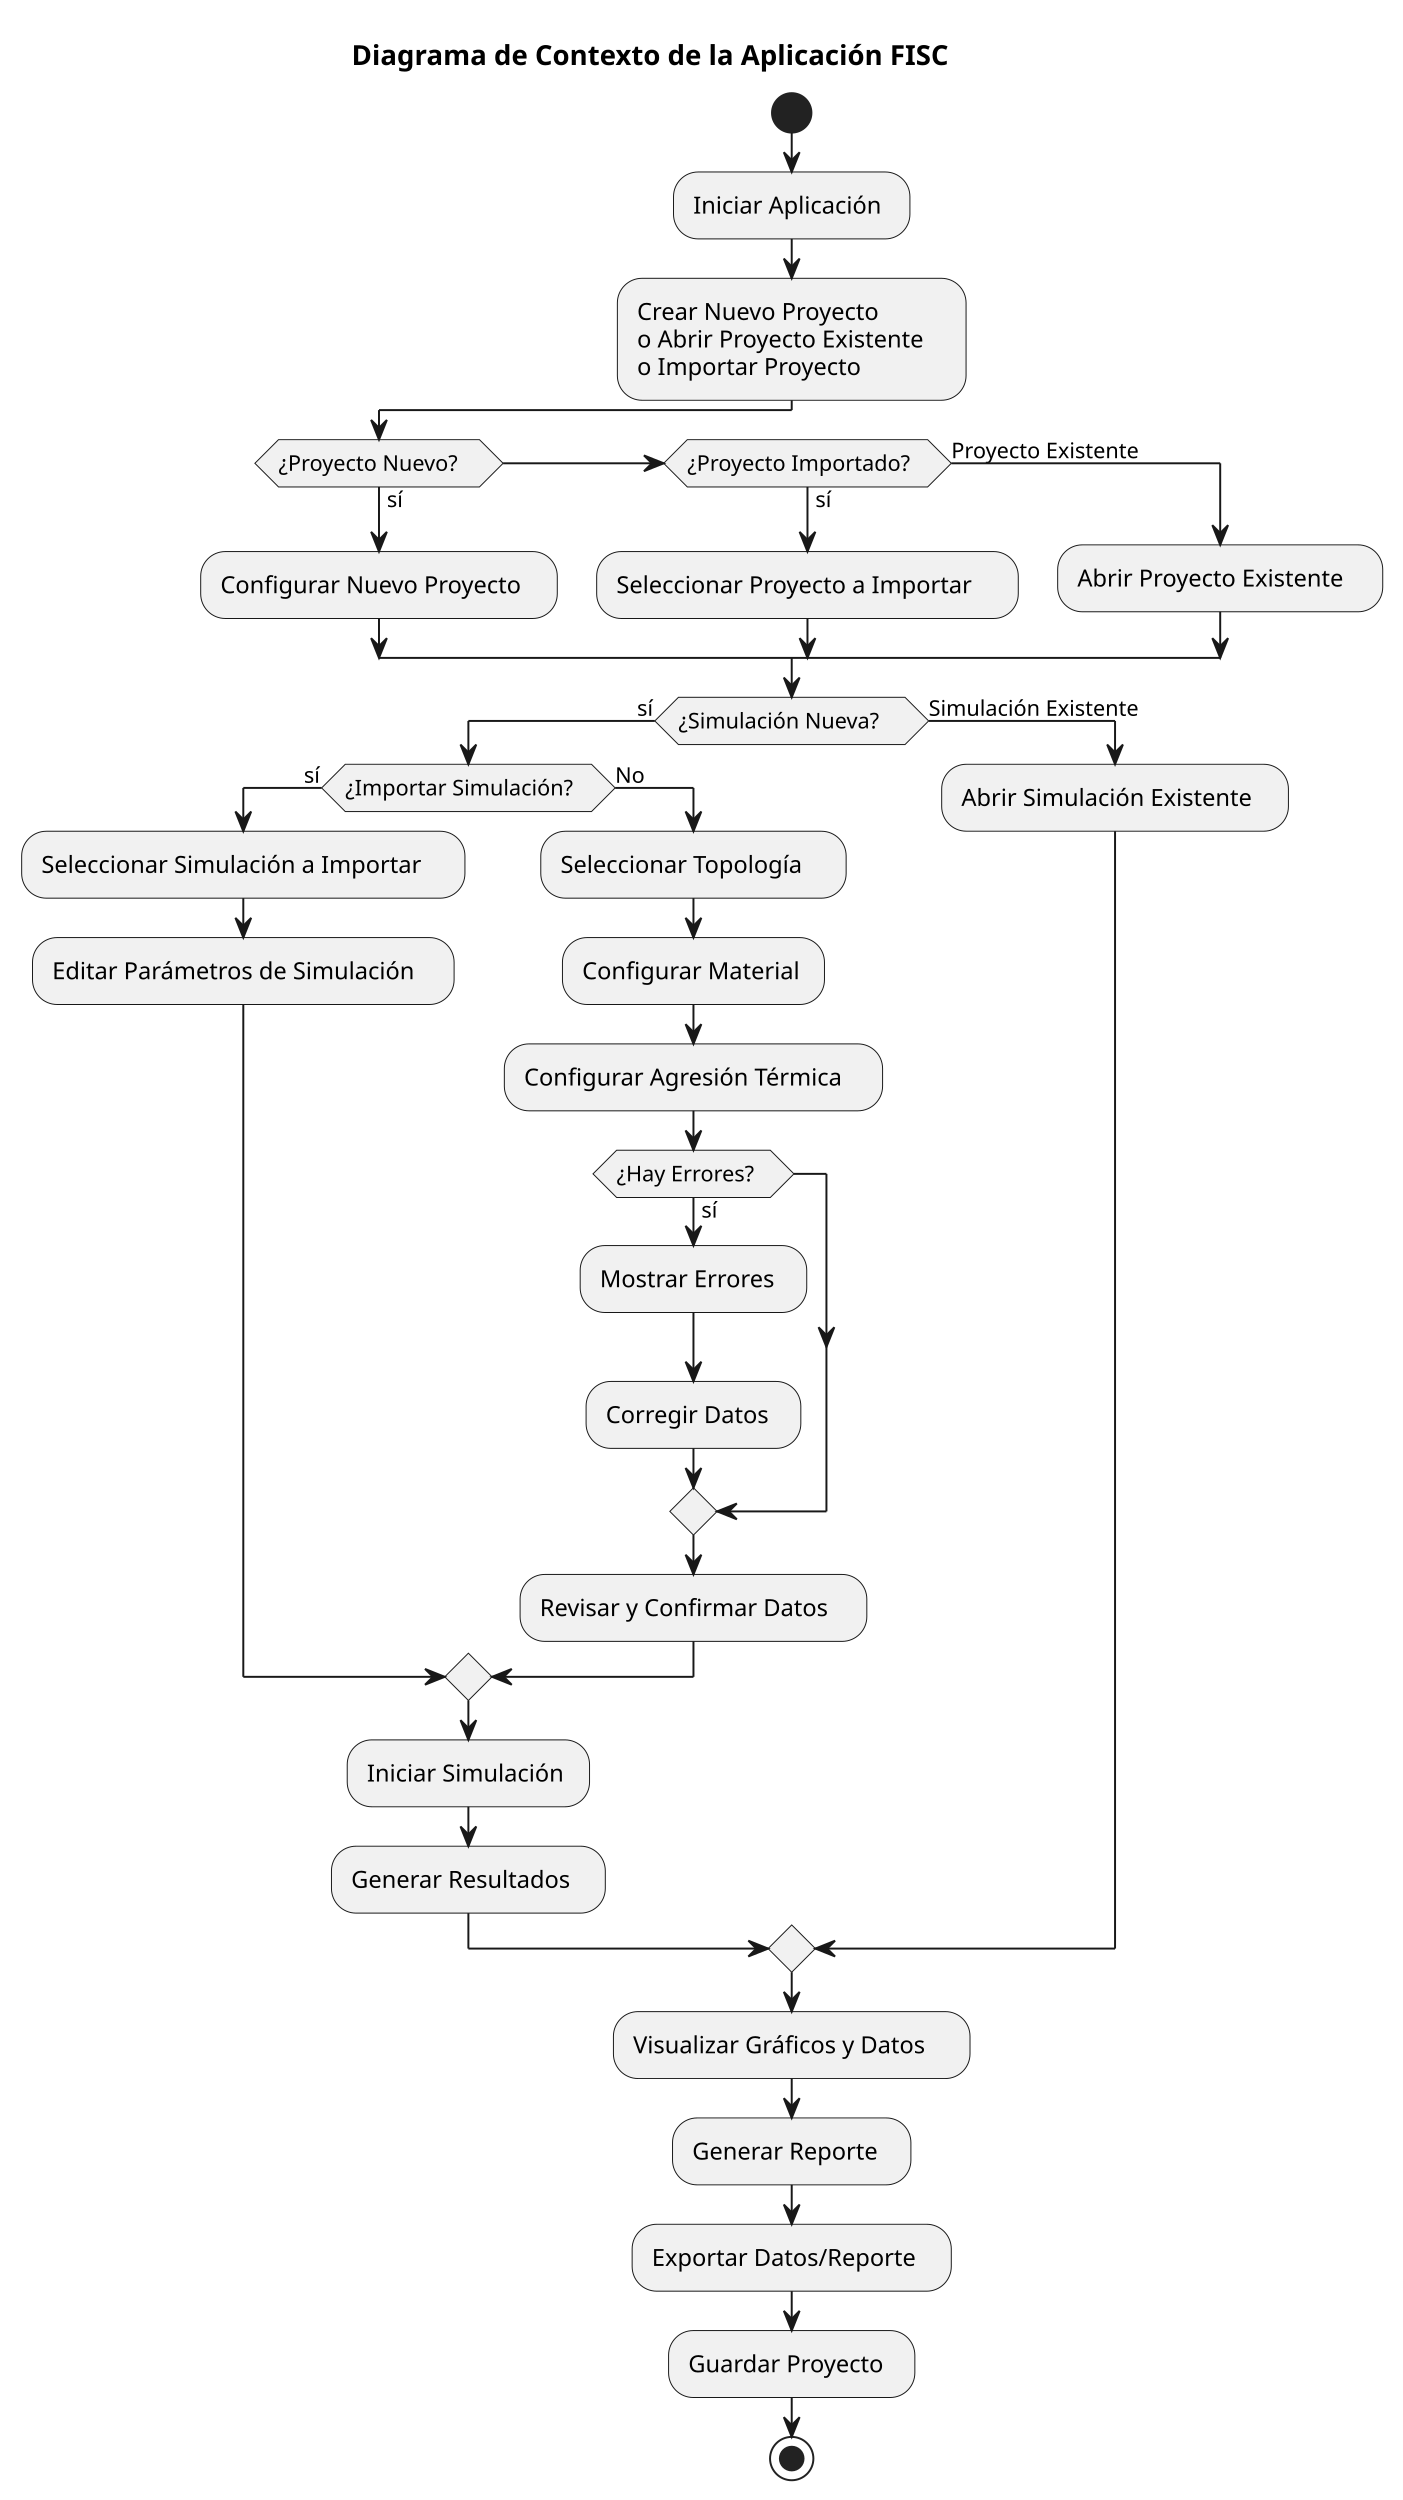
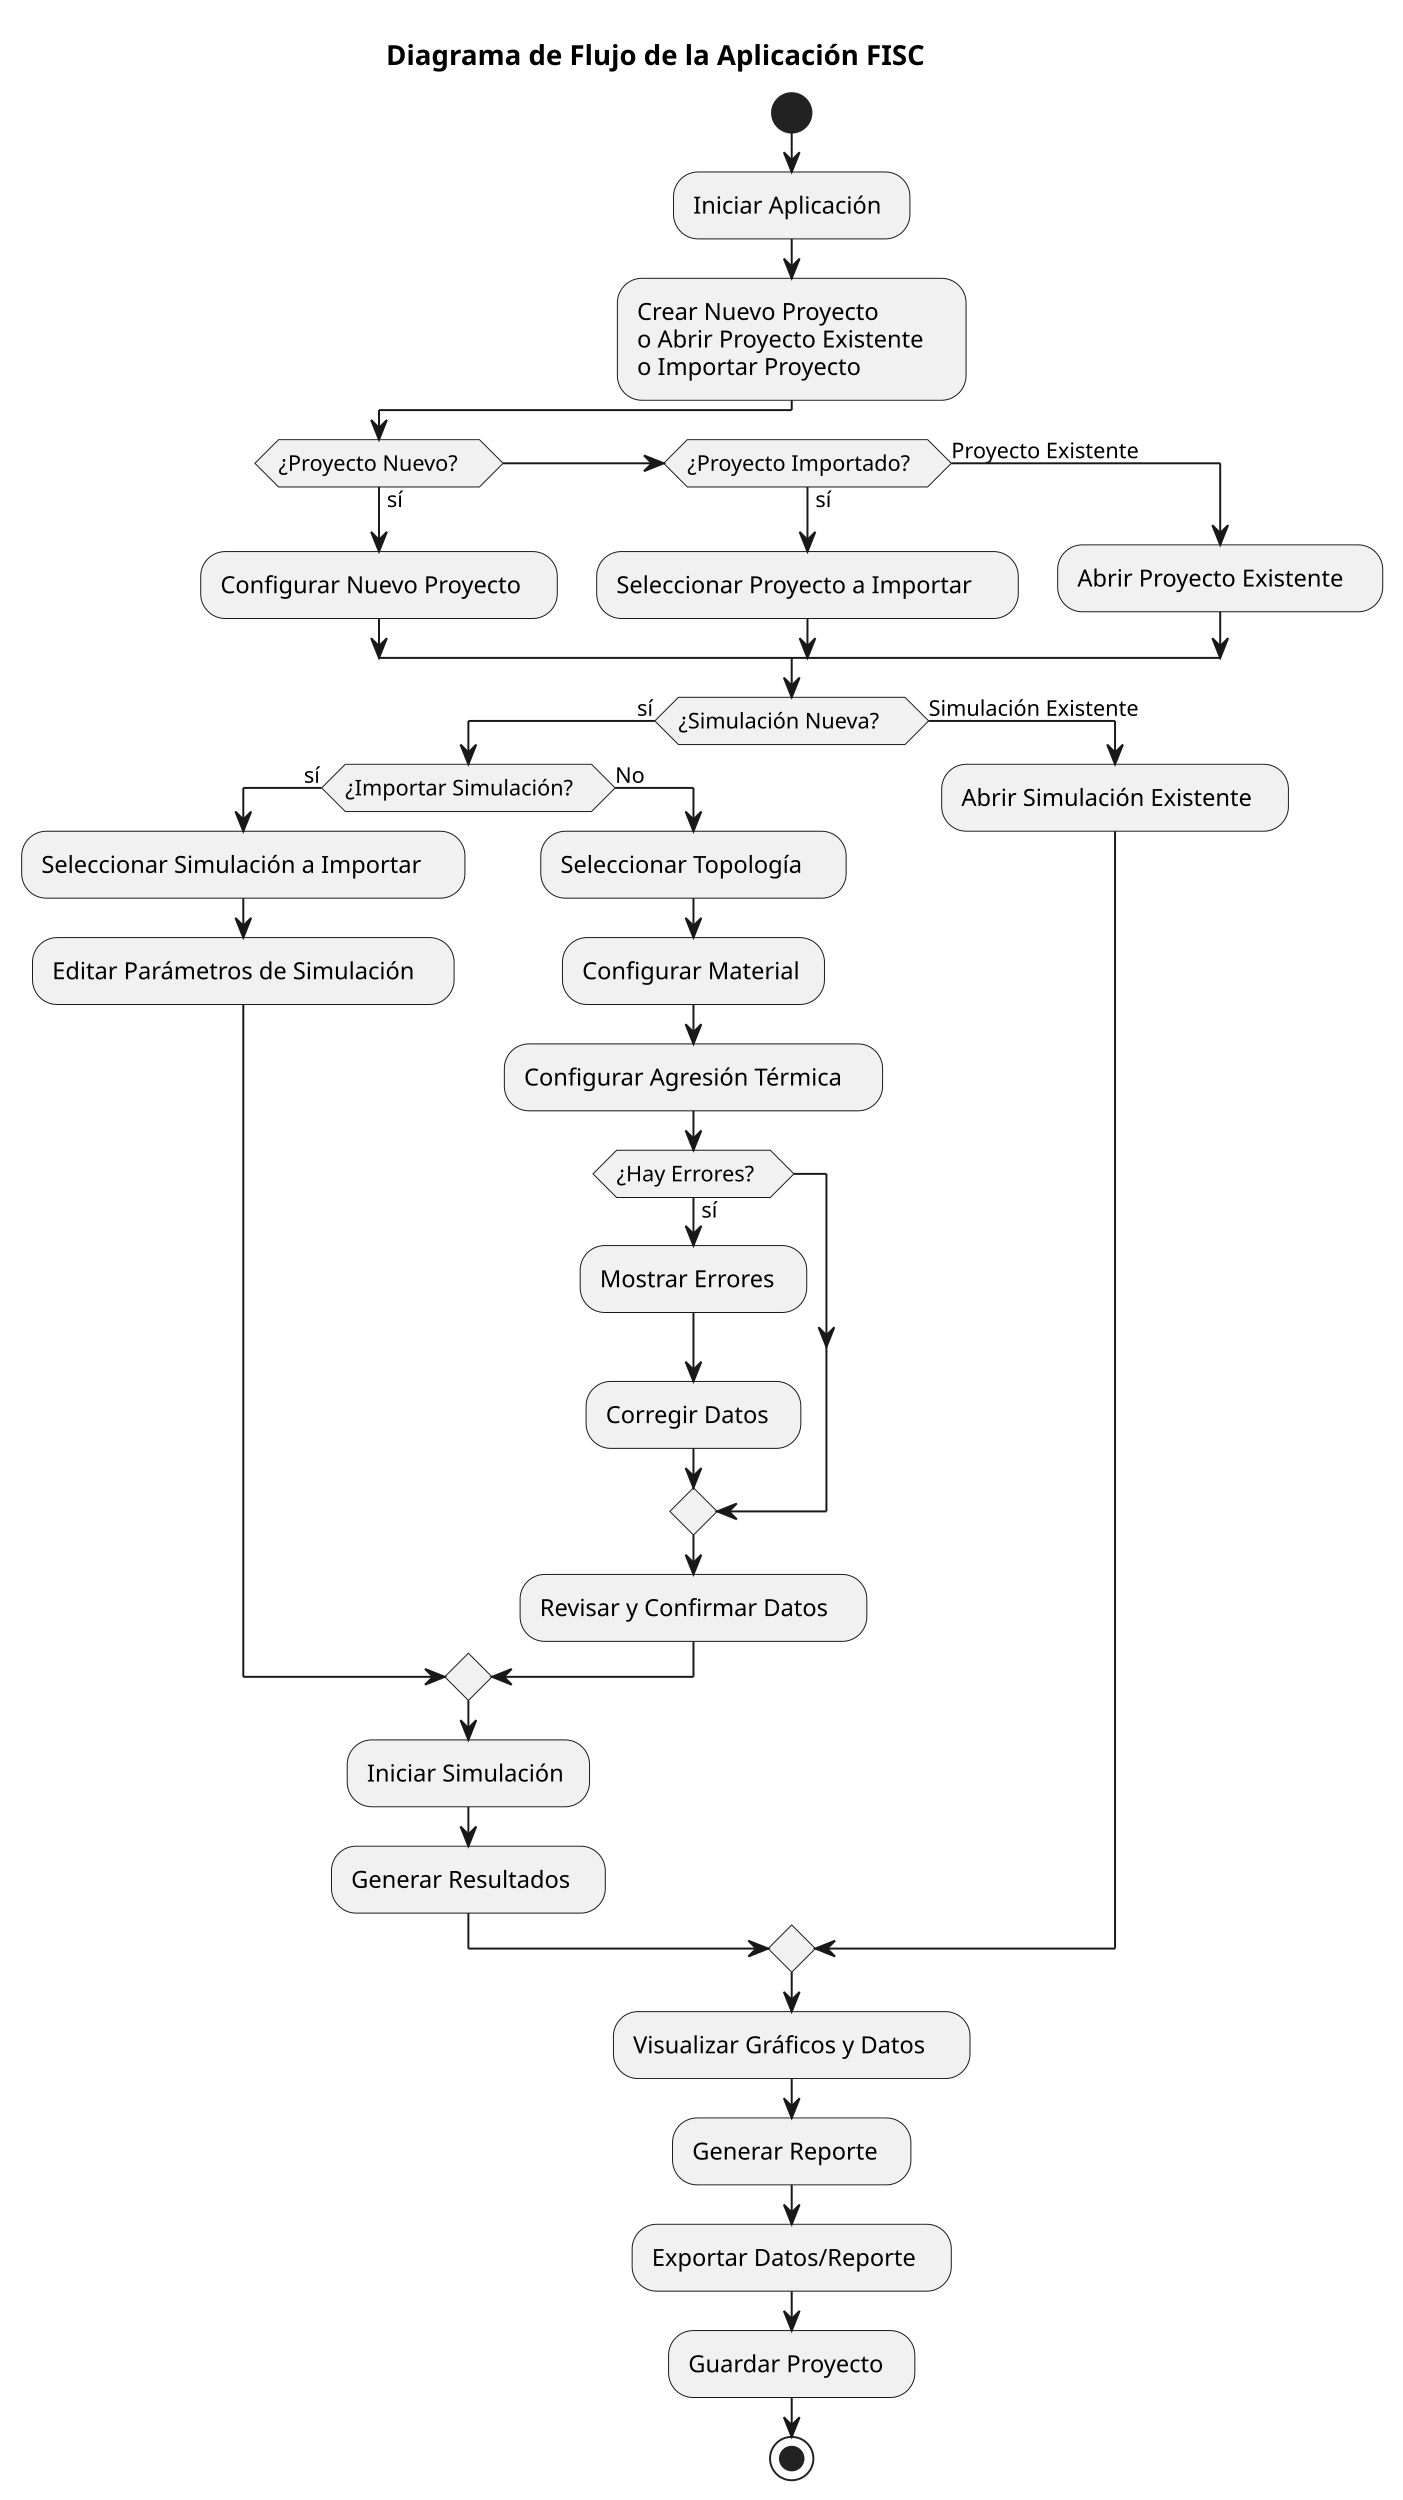
<svg xmlns="http://www.w3.org/2000/svg" contentStyleType="text/css" height="1269px" preserveAspectRatio="none" style="width:712px;height:1269px;background:#FFFFFF;" version="1.1" viewBox="0 0 712 1269" width="712px" zoomAndPan="magnify">
  <defs />
  <g>
-     <text fill="#000000" font-family="sans-serif" font-size="14" font-weight="bold" lengthAdjust="spacing" textLength="353" x="178.438" y="32.995">Diagrama de Contexto de la Aplicación FISC</text>
+     <text fill="#000000" font-family="sans-serif" font-size="14" font-weight="bold" lengthAdjust="spacing" textLength="318" x="195.938" y="32.995">Diagrama de Flujo de la Aplicación FISC</text>
    <ellipse cx="401.875" cy="57.297" fill="#222222" rx="10" ry="10" style="stroke:#222222;stroke-width:1.0;" />
    <rect fill="#F1F1F1" height="33.969" rx="12.5" ry="12.5" style="stroke:#181818;stroke-width:0.5;" width="120" x="341.875" y="87.297" />
    <text fill="#000000" font-family="sans-serif" font-size="12" lengthAdjust="spacing" textLength="100" x="351.875" y="108.436">Iniciar Aplicación</text>
    <rect fill="#F1F1F1" height="61.906" rx="12.5" ry="12.5" style="stroke:#181818;stroke-width:0.5;" width="177" x="313.375" y="141.266" />
    <text fill="#000000" font-family="sans-serif" font-size="12" lengthAdjust="spacing" textLength="132" x="323.375" y="162.404">Crear Nuevo Proyecto</text>
    <text fill="#000000" font-family="sans-serif" font-size="12" lengthAdjust="spacing" textLength="157" x="323.375" y="176.373">o Abrir Proyecto Existente</text>
    <text fill="#000000" font-family="sans-serif" font-size="12" lengthAdjust="spacing" textLength="120" x="323.375" y="190.342">o Importar Proyecto</text>
    <polygon fill="#F1F1F1" points="141.375,223.172,243.375,223.172,255.375,235.172,243.375,247.172,141.375,247.172,129.375,235.172,141.375,223.172" style="stroke:#181818;stroke-width:0.5;" />
    <text fill="#000000" font-family="sans-serif" font-size="11" lengthAdjust="spacing" textLength="9" x="196.375" y="257.382">sí</text>
    <text fill="#000000" font-family="sans-serif" font-size="11" lengthAdjust="spacing" textLength="102" x="141.375" y="238.98">¿Proyecto Nuevo?</text>
    <rect fill="#F1F1F1" height="33.969" rx="12.5" ry="12.5" style="stroke:#181818;stroke-width:0.5;" width="181" x="101.875" y="279.977" />
    <text fill="#000000" font-family="sans-serif" font-size="12" lengthAdjust="spacing" textLength="161" x="111.875" y="301.115">Configurar Nuevo Proyecto</text>
    <polygon fill="#F1F1F1" points="348.875,223.172,470.875,223.172,482.875,235.172,470.875,247.172,348.875,247.172,336.875,235.172,348.875,223.172" style="stroke:#181818;stroke-width:0.5;" />
    <text fill="#000000" font-family="sans-serif" font-size="11" lengthAdjust="spacing" textLength="9" x="413.875" y="257.382">sí</text>
    <text fill="#000000" font-family="sans-serif" font-size="11" lengthAdjust="spacing" textLength="122" x="348.875" y="238.98">¿Proyecto Importado?</text>
    <text fill="#000000" font-family="sans-serif" font-size="11" lengthAdjust="spacing" textLength="107" x="482.875" y="232.578">Proyecto Existente</text>
    <rect fill="#F1F1F1" height="33.969" rx="12.5" ry="12.5" style="stroke:#181818;stroke-width:0.5;" width="214" x="302.875" y="279.977" />
    <text fill="#000000" font-family="sans-serif" font-size="12" lengthAdjust="spacing" textLength="194" x="312.875" y="301.115">Seleccionar Proyecto a Importar</text>
    <rect fill="#F1F1F1" height="33.969" rx="12.5" ry="12.5" style="stroke:#181818;stroke-width:0.5;" width="165" x="536.875" y="276.574" />
    <text fill="#000000" font-family="sans-serif" font-size="12" lengthAdjust="spacing" textLength="145" x="546.875" y="297.713">Abrir Proyecto Existente</text>
    <polygon fill="#F1F1F1" points="344.375,353.945,459.375,353.945,471.375,365.945,459.375,377.945,344.375,377.945,332.375,365.945,344.375,353.945" style="stroke:#181818;stroke-width:0.5;" />
    <text fill="#000000" font-family="sans-serif" font-size="11" lengthAdjust="spacing" textLength="115" x="344.375" y="369.753">¿Simulación Nueva?</text>
    <text fill="#000000" font-family="sans-serif" font-size="11" lengthAdjust="spacing" textLength="9" x="323.375" y="363.351">sí</text>
    <text fill="#000000" font-family="sans-serif" font-size="11" lengthAdjust="spacing" textLength="120" x="471.375" y="363.351">Simulación Existente</text>
    <polygon fill="#F1F1F1" points="175.25,387.945,300.25,387.945,312.25,399.945,300.25,411.945,175.25,411.945,163.25,399.945,175.25,387.945" style="stroke:#181818;stroke-width:0.5;" />
    <text fill="#000000" font-family="sans-serif" font-size="11" lengthAdjust="spacing" textLength="125" x="175.25" y="403.753">¿Importar Simulación?</text>
    <text fill="#000000" font-family="sans-serif" font-size="11" lengthAdjust="spacing" textLength="9" x="154.25" y="397.351">sí</text>
    <text fill="#000000" font-family="sans-serif" font-size="11" lengthAdjust="spacing" textLength="15" x="312.25" y="397.351">No</text>
    <rect fill="#F1F1F1" height="33.969" rx="12.5" ry="12.5" style="stroke:#181818;stroke-width:0.5;" width="225" x="11" y="421.945" />
    <text fill="#000000" font-family="sans-serif" font-size="12" lengthAdjust="spacing" textLength="205" x="21" y="443.084">Seleccionar Simulación a Importar</text>
    <rect fill="#F1F1F1" height="33.969" rx="12.5" ry="12.5" style="stroke:#181818;stroke-width:0.5;" width="214" x="16.5" y="475.914" />
    <text fill="#000000" font-family="sans-serif" font-size="12" lengthAdjust="spacing" textLength="194" x="26.5" y="497.053">Editar Parámetros de Simulación</text>
    <rect fill="#F1F1F1" height="33.969" rx="12.5" ry="12.5" style="stroke:#181818;stroke-width:0.5;" width="155" x="274.5" y="421.945" />
    <text fill="#000000" font-family="sans-serif" font-size="12" lengthAdjust="spacing" textLength="135" x="284.5" y="443.084">Seleccionar Topología</text>
    <rect fill="#F1F1F1" height="33.969" rx="12.5" ry="12.5" style="stroke:#181818;stroke-width:0.5;" width="133" x="285.5" y="475.914" />
    <text fill="#000000" font-family="sans-serif" font-size="12" lengthAdjust="spacing" textLength="113" x="295.5" y="497.053">Configurar Material</text>
    <rect fill="#F1F1F1" height="33.969" rx="12.5" ry="12.5" style="stroke:#181818;stroke-width:0.5;" width="192" x="256" y="529.883" />
    <text fill="#000000" font-family="sans-serif" font-size="12" lengthAdjust="spacing" textLength="172" x="266" y="551.021">Configurar Agresión Térmica</text>
    <rect fill="#F1F1F1" height="33.969" rx="12.5" ry="12.5" style="stroke:#181818;stroke-width:0.5;" width="115" x="294.5" y="632.254" />
    <text fill="#000000" font-family="sans-serif" font-size="12" lengthAdjust="spacing" textLength="95" x="304.5" y="653.393">Mostrar Errores</text>
    <rect fill="#F1F1F1" height="33.969" rx="12.5" ry="12.5" style="stroke:#181818;stroke-width:0.5;" width="109" x="297.5" y="701.223" />
    <text fill="#000000" font-family="sans-serif" font-size="12" lengthAdjust="spacing" textLength="89" x="307.5" y="722.361">Corregir Datos</text>
    <polygon fill="#F1F1F1" points="313,583.852,391,583.852,403,595.852,391,607.852,313,607.852,301,595.852,313,583.852" style="stroke:#181818;stroke-width:0.5;" />
    <text fill="#000000" font-family="sans-serif" font-size="11" lengthAdjust="spacing" textLength="9" x="356" y="618.062">sí</text>
    <text fill="#000000" font-family="sans-serif" font-size="11" lengthAdjust="spacing" textLength="78" x="313" y="599.66">¿Hay Errores?</text>
    <polygon fill="#F1F1F1" points="352,755.191,364,767.191,352,779.191,340,767.191,352,755.191" style="stroke:#181818;stroke-width:0.5;" />
    <rect fill="#F1F1F1" height="33.969" rx="12.5" ry="12.5" style="stroke:#181818;stroke-width:0.5;" width="176" x="264" y="799.191" />
    <text fill="#000000" font-family="sans-serif" font-size="12" lengthAdjust="spacing" textLength="156" x="274" y="820.33">Revisar y Confirmar Datos</text>
    <polygon fill="#F1F1F1" points="237.75,839.16,249.75,851.16,237.75,863.16,225.75,851.16,237.75,839.16" style="stroke:#181818;stroke-width:0.5;" />
    <rect fill="#F1F1F1" height="33.969" rx="12.5" ry="12.5" style="stroke:#181818;stroke-width:0.5;" width="123" x="176.25" y="883.16" />
    <text fill="#000000" font-family="sans-serif" font-size="12" lengthAdjust="spacing" textLength="103" x="186.25" y="904.299">Iniciar Simulación</text>
    <rect fill="#F1F1F1" height="33.969" rx="12.5" ry="12.5" style="stroke:#181818;stroke-width:0.5;" width="139" x="168.25" y="937.129" />
    <text fill="#000000" font-family="sans-serif" font-size="12" lengthAdjust="spacing" textLength="119" x="178.25" y="958.268">Generar Resultados</text>
    <rect fill="#F1F1F1" height="33.969" rx="12.5" ry="12.5" style="stroke:#181818;stroke-width:0.5;" width="176" x="478" y="387.945" />
    <text fill="#000000" font-family="sans-serif" font-size="12" lengthAdjust="spacing" textLength="156" x="488" y="409.084">Abrir Simulación Existente</text>
    <polygon fill="#F1F1F1" points="401.875,977.098,413.875,989.098,401.875,1001.098,389.875,989.098,401.875,977.098" style="stroke:#181818;stroke-width:0.5;" />
    <rect fill="#F1F1F1" height="33.969" rx="12.5" ry="12.5" style="stroke:#181818;stroke-width:0.5;" width="181" x="311.375" y="1021.098" />
    <text fill="#000000" font-family="sans-serif" font-size="12" lengthAdjust="spacing" textLength="161" x="321.375" y="1042.236">Visualizar Gráficos y Datos</text>
    <rect fill="#F1F1F1" height="33.969" rx="12.5" ry="12.5" style="stroke:#181818;stroke-width:0.5;" width="121" x="341.375" y="1075.066" />
    <text fill="#000000" font-family="sans-serif" font-size="12" lengthAdjust="spacing" textLength="101" x="351.375" y="1096.205">Generar Reporte</text>
    <rect fill="#F1F1F1" height="33.969" rx="12.5" ry="12.5" style="stroke:#181818;stroke-width:0.5;" width="162" x="320.875" y="1129.035" />
    <text fill="#000000" font-family="sans-serif" font-size="12" lengthAdjust="spacing" textLength="142" x="330.875" y="1150.174">Exportar Datos/Reporte</text>
    <rect fill="#F1F1F1" height="33.969" rx="12.5" ry="12.5" style="stroke:#181818;stroke-width:0.5;" width="125" x="339.375" y="1183.004" />
    <text fill="#000000" font-family="sans-serif" font-size="12" lengthAdjust="spacing" textLength="105" x="349.375" y="1204.143">Guardar Proyecto</text>
    <ellipse cx="401.875" cy="1247.973" fill="none" rx="11" ry="11" style="stroke:#222222;stroke-width:1.0;" />
    <ellipse cx="401.875" cy="1247.973" fill="#222222" rx="6" ry="6" style="stroke:#222222;stroke-width:1.0;" />
    <line style="stroke:#181818;stroke-width:1.0;" x1="401.875" x2="401.875" y1="67.297" y2="87.297" />
    <polygon fill="#181818" points="397.875,77.297,401.875,87.297,405.875,77.297,401.875,81.297" style="stroke:#181818;stroke-width:1.0;" />
    <line style="stroke:#181818;stroke-width:1.0;" x1="401.875" x2="401.875" y1="121.266" y2="141.266" />
    <polygon fill="#181818" points="397.875,131.266,401.875,141.266,405.875,131.266,401.875,135.266" style="stroke:#181818;stroke-width:1.0;" />
    <line style="stroke:#181818;stroke-width:1.0;" x1="192.375" x2="192.375" y1="247.172" y2="279.977" />
    <polygon fill="#181818" points="188.375,269.977,192.375,279.977,196.375,269.977,192.375,273.977" style="stroke:#181818;stroke-width:1.0;" />
    <line style="stroke:#181818;stroke-width:1.0;" x1="192.375" x2="192.375" y1="313.945" y2="333.945" />
    <polygon fill="#181818" points="188.375,323.945,192.375,333.945,196.375,323.945,192.375,327.945" style="stroke:#181818;stroke-width:1.0;" />
    <line style="stroke:#181818;stroke-width:1.0;" x1="409.875" x2="409.875" y1="247.172" y2="279.977" />
    <polygon fill="#181818" points="405.875,269.977,409.875,279.977,413.875,269.977,409.875,273.977" style="stroke:#181818;stroke-width:1.0;" />
    <line style="stroke:#181818;stroke-width:1.0;" x1="409.875" x2="409.875" y1="313.945" y2="333.945" />
    <polygon fill="#181818" points="405.875,323.945,409.875,333.945,413.875,323.945,409.875,327.945" style="stroke:#181818;stroke-width:1.0;" />
    <line style="stroke:#181818;stroke-width:1.0;" x1="255.375" x2="336.875" y1="235.172" y2="235.172" />
    <polygon fill="#181818" points="326.875,231.172,336.875,235.172,326.875,239.172,330.875,235.172" style="stroke:#181818;stroke-width:1.0;" />
    <line style="stroke:#181818;stroke-width:1.0;" x1="401.875" x2="401.875" y1="203.172" y2="208.172" />
    <line style="stroke:#181818;stroke-width:1.0;" x1="401.875" x2="192.375" y1="208.172" y2="208.172" />
    <line style="stroke:#181818;stroke-width:1.0;" x1="192.375" x2="192.375" y1="208.172" y2="223.172" />
    <polygon fill="#181818" points="188.375,213.172,192.375,223.172,196.375,213.172,192.375,217.172" style="stroke:#181818;stroke-width:1.0;" />
    <line style="stroke:#181818;stroke-width:1.0;" x1="482.875" x2="619.375" y1="235.172" y2="235.172" />
    <line style="stroke:#181818;stroke-width:1.0;" x1="619.375" x2="619.375" y1="235.172" y2="276.574" />
    <polygon fill="#181818" points="615.375,266.574,619.375,276.574,623.375,266.574,619.375,270.574" style="stroke:#181818;stroke-width:1.0;" />
    <line style="stroke:#181818;stroke-width:1.0;" x1="619.375" x2="619.375" y1="310.543" y2="333.945" />
    <polygon fill="#181818" points="615.375,323.945,619.375,333.945,623.375,323.945,619.375,327.945" style="stroke:#181818;stroke-width:1.0;" />
    <line style="stroke:#181818;stroke-width:1.0;" x1="192.375" x2="619.375" y1="333.945" y2="333.945" />
    <line style="stroke:#181818;stroke-width:1.0;" x1="123.5" x2="123.5" y1="455.914" y2="475.914" />
    <polygon fill="#181818" points="119.5,465.914,123.5,475.914,127.5,465.914,123.5,469.914" style="stroke:#181818;stroke-width:1.0;" />
    <line style="stroke:#181818;stroke-width:1.0;" x1="352" x2="352" y1="455.914" y2="475.914" />
    <polygon fill="#181818" points="348,465.914,352,475.914,356,465.914,352,469.914" style="stroke:#181818;stroke-width:1.0;" />
    <line style="stroke:#181818;stroke-width:1.0;" x1="352" x2="352" y1="509.883" y2="529.883" />
    <polygon fill="#181818" points="348,519.883,352,529.883,356,519.883,352,523.883" style="stroke:#181818;stroke-width:1.0;" />
    <line style="stroke:#181818;stroke-width:1.0;" x1="352" x2="352" y1="666.223" y2="701.223" />
    <polygon fill="#181818" points="348,691.223,352,701.223,356,691.223,352,695.223" style="stroke:#181818;stroke-width:1.0;" />
    <line style="stroke:#181818;stroke-width:1.0;" x1="352" x2="352" y1="607.852" y2="632.254" />
    <polygon fill="#181818" points="348,622.254,352,632.254,356,622.254,352,626.254" style="stroke:#181818;stroke-width:1.0;" />
    <line style="stroke:#181818;stroke-width:1.0;" x1="403" x2="419.5" y1="595.852" y2="595.852" />
    <polygon fill="#181818" points="415.5,673.723,419.5,683.723,423.5,673.723,419.5,677.723" style="stroke:#181818;stroke-width:1.0;" />
    <line style="stroke:#181818;stroke-width:1.0;" x1="419.5" x2="419.5" y1="595.852" y2="767.191" />
    <line style="stroke:#181818;stroke-width:1.0;" x1="419.5" x2="364" y1="767.191" y2="767.191" />
    <polygon fill="#181818" points="374,763.191,364,767.191,374,771.191,370,767.191" style="stroke:#181818;stroke-width:1.0;" />
    <line style="stroke:#181818;stroke-width:1.0;" x1="352" x2="352" y1="735.191" y2="755.191" />
    <polygon fill="#181818" points="348,745.191,352,755.191,356,745.191,352,749.191" style="stroke:#181818;stroke-width:1.0;" />
    <line style="stroke:#181818;stroke-width:1.0;" x1="352" x2="352" y1="563.852" y2="583.852" />
    <polygon fill="#181818" points="348,573.852,352,583.852,356,573.852,352,577.852" style="stroke:#181818;stroke-width:1.0;" />
    <line style="stroke:#181818;stroke-width:1.0;" x1="352" x2="352" y1="779.191" y2="799.191" />
    <polygon fill="#181818" points="348,789.191,352,799.191,356,789.191,352,793.191" style="stroke:#181818;stroke-width:1.0;" />
    <line style="stroke:#181818;stroke-width:1.0;" x1="163.25" x2="123.5" y1="399.945" y2="399.945" />
    <line style="stroke:#181818;stroke-width:1.0;" x1="123.5" x2="123.5" y1="399.945" y2="421.945" />
    <polygon fill="#181818" points="119.5,411.945,123.5,421.945,127.5,411.945,123.5,415.945" style="stroke:#181818;stroke-width:1.0;" />
    <line style="stroke:#181818;stroke-width:1.0;" x1="312.25" x2="352" y1="399.945" y2="399.945" />
    <line style="stroke:#181818;stroke-width:1.0;" x1="352" x2="352" y1="399.945" y2="421.945" />
    <polygon fill="#181818" points="348,411.945,352,421.945,356,411.945,352,415.945" style="stroke:#181818;stroke-width:1.0;" />
    <line style="stroke:#181818;stroke-width:1.0;" x1="123.5" x2="123.5" y1="509.883" y2="851.16" />
    <line style="stroke:#181818;stroke-width:1.0;" x1="123.5" x2="225.75" y1="851.16" y2="851.16" />
    <polygon fill="#181818" points="215.75,847.16,225.75,851.16,215.75,855.16,219.75,851.16" style="stroke:#181818;stroke-width:1.0;" />
    <line style="stroke:#181818;stroke-width:1.0;" x1="352" x2="352" y1="833.16" y2="851.16" />
    <line style="stroke:#181818;stroke-width:1.0;" x1="352" x2="249.75" y1="851.16" y2="851.16" />
    <polygon fill="#181818" points="259.75,847.16,249.75,851.16,259.75,855.16,255.75,851.16" style="stroke:#181818;stroke-width:1.0;" />
    <line style="stroke:#181818;stroke-width:1.0;" x1="237.75" x2="237.75" y1="863.16" y2="883.16" />
    <polygon fill="#181818" points="233.75,873.16,237.75,883.16,241.75,873.16,237.75,877.16" style="stroke:#181818;stroke-width:1.0;" />
    <line style="stroke:#181818;stroke-width:1.0;" x1="237.75" x2="237.75" y1="917.129" y2="937.129" />
    <polygon fill="#181818" points="233.75,927.129,237.75,937.129,241.75,927.129,237.75,931.129" style="stroke:#181818;stroke-width:1.0;" />
    <line style="stroke:#181818;stroke-width:1.0;" x1="332.375" x2="237.75" y1="365.945" y2="365.945" />
    <line style="stroke:#181818;stroke-width:1.0;" x1="237.75" x2="237.75" y1="365.945" y2="387.945" />
    <polygon fill="#181818" points="233.75,377.945,237.75,387.945,241.75,377.945,237.75,381.945" style="stroke:#181818;stroke-width:1.0;" />
    <line style="stroke:#181818;stroke-width:1.0;" x1="471.375" x2="566" y1="365.945" y2="365.945" />
    <line style="stroke:#181818;stroke-width:1.0;" x1="566" x2="566" y1="365.945" y2="387.945" />
    <polygon fill="#181818" points="562,377.945,566,387.945,570,377.945,566,381.945" style="stroke:#181818;stroke-width:1.0;" />
    <line style="stroke:#181818;stroke-width:1.0;" x1="237.75" x2="237.75" y1="971.098" y2="989.098" />
    <line style="stroke:#181818;stroke-width:1.0;" x1="237.75" x2="389.875" y1="989.098" y2="989.098" />
    <polygon fill="#181818" points="379.875,985.098,389.875,989.098,379.875,993.098,383.875,989.098" style="stroke:#181818;stroke-width:1.0;" />
    <line style="stroke:#181818;stroke-width:1.0;" x1="566" x2="566" y1="421.914" y2="989.098" />
    <line style="stroke:#181818;stroke-width:1.0;" x1="566" x2="413.875" y1="989.098" y2="989.098" />
    <polygon fill="#181818" points="423.875,985.098,413.875,989.098,423.875,993.098,419.875,989.098" style="stroke:#181818;stroke-width:1.0;" />
    <line style="stroke:#181818;stroke-width:1.0;" x1="401.875" x2="401.875" y1="333.945" y2="353.945" />
    <polygon fill="#181818" points="397.875,343.945,401.875,353.945,405.875,343.945,401.875,347.945" style="stroke:#181818;stroke-width:1.0;" />
    <line style="stroke:#181818;stroke-width:1.0;" x1="401.875" x2="401.875" y1="1001.098" y2="1021.098" />
    <polygon fill="#181818" points="397.875,1011.098,401.875,1021.098,405.875,1011.098,401.875,1015.098" style="stroke:#181818;stroke-width:1.0;" />
    <line style="stroke:#181818;stroke-width:1.0;" x1="401.875" x2="401.875" y1="1055.066" y2="1075.066" />
    <polygon fill="#181818" points="397.875,1065.066,401.875,1075.066,405.875,1065.066,401.875,1069.066" style="stroke:#181818;stroke-width:1.0;" />
    <line style="stroke:#181818;stroke-width:1.0;" x1="401.875" x2="401.875" y1="1109.035" y2="1129.035" />
    <polygon fill="#181818" points="397.875,1119.035,401.875,1129.035,405.875,1119.035,401.875,1123.035" style="stroke:#181818;stroke-width:1.0;" />
    <line style="stroke:#181818;stroke-width:1.0;" x1="401.875" x2="401.875" y1="1163.004" y2="1183.004" />
    <polygon fill="#181818" points="397.875,1173.004,401.875,1183.004,405.875,1173.004,401.875,1177.004" style="stroke:#181818;stroke-width:1.0;" />
    <line style="stroke:#181818;stroke-width:1.0;" x1="401.875" x2="401.875" y1="1216.973" y2="1236.973" />
    <polygon fill="#181818" points="397.875,1226.973,401.875,1236.973,405.875,1226.973,401.875,1230.973" style="stroke:#181818;stroke-width:1.0;" />
  </g>
</svg>
